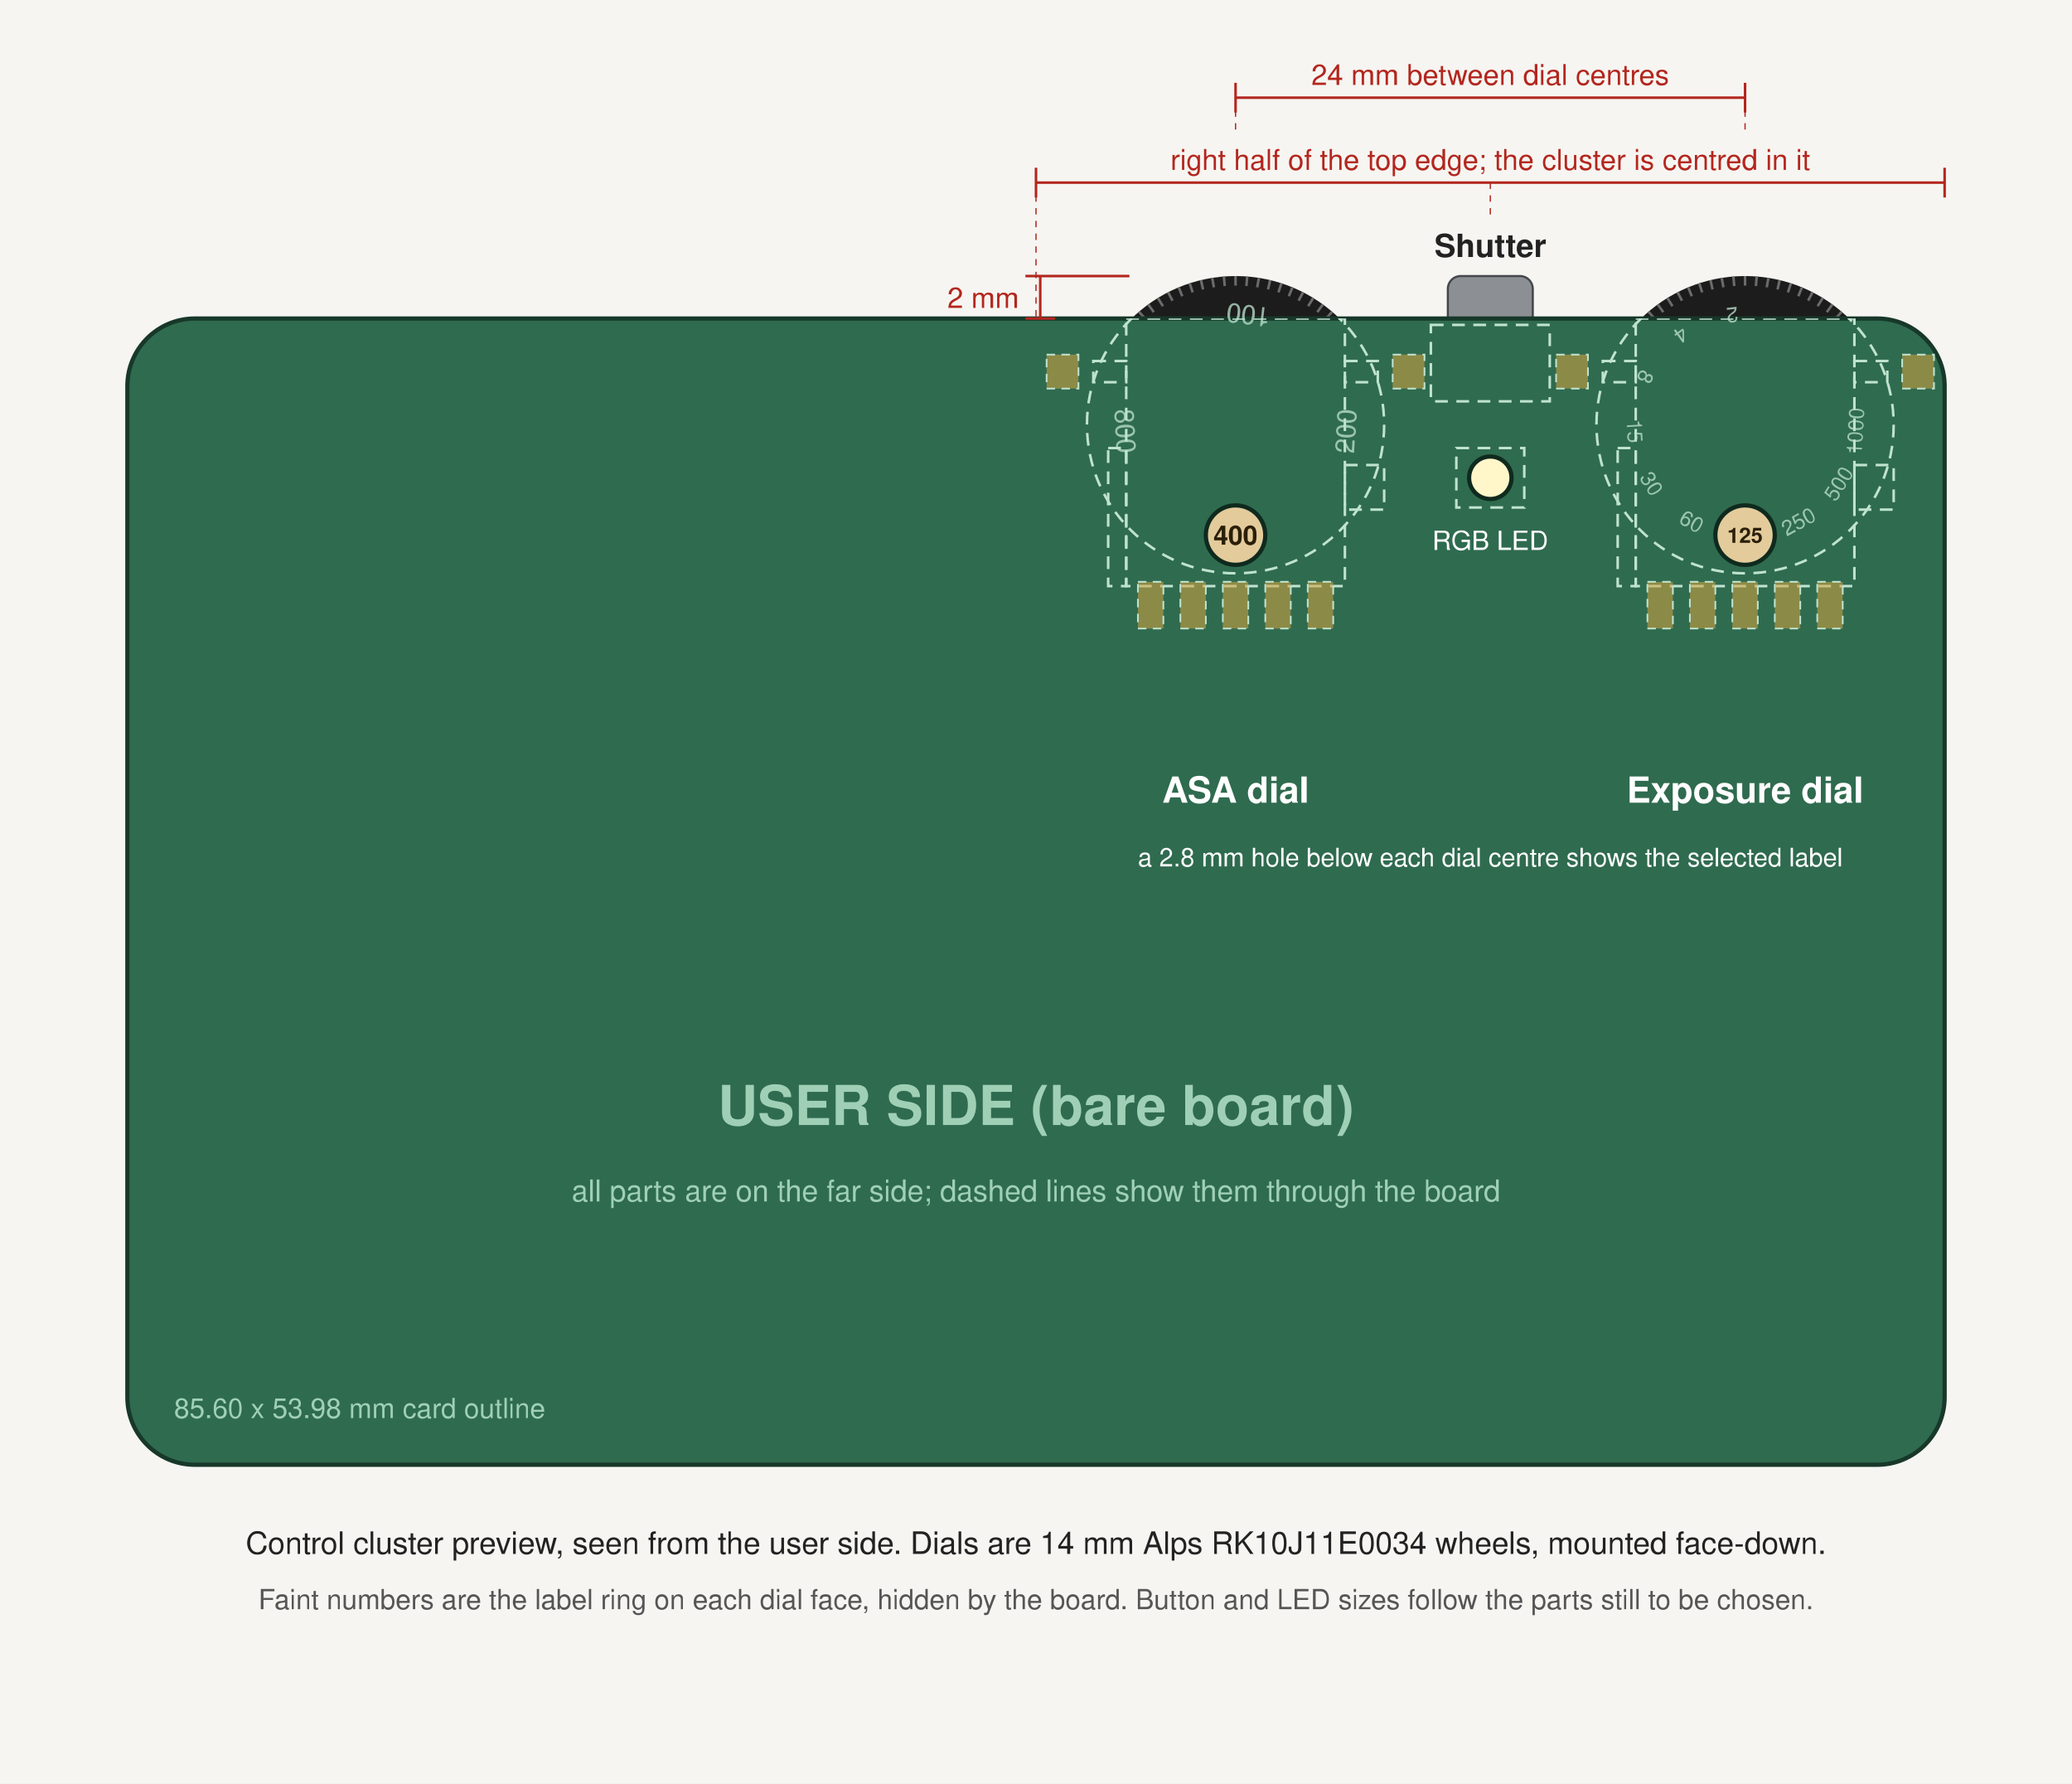
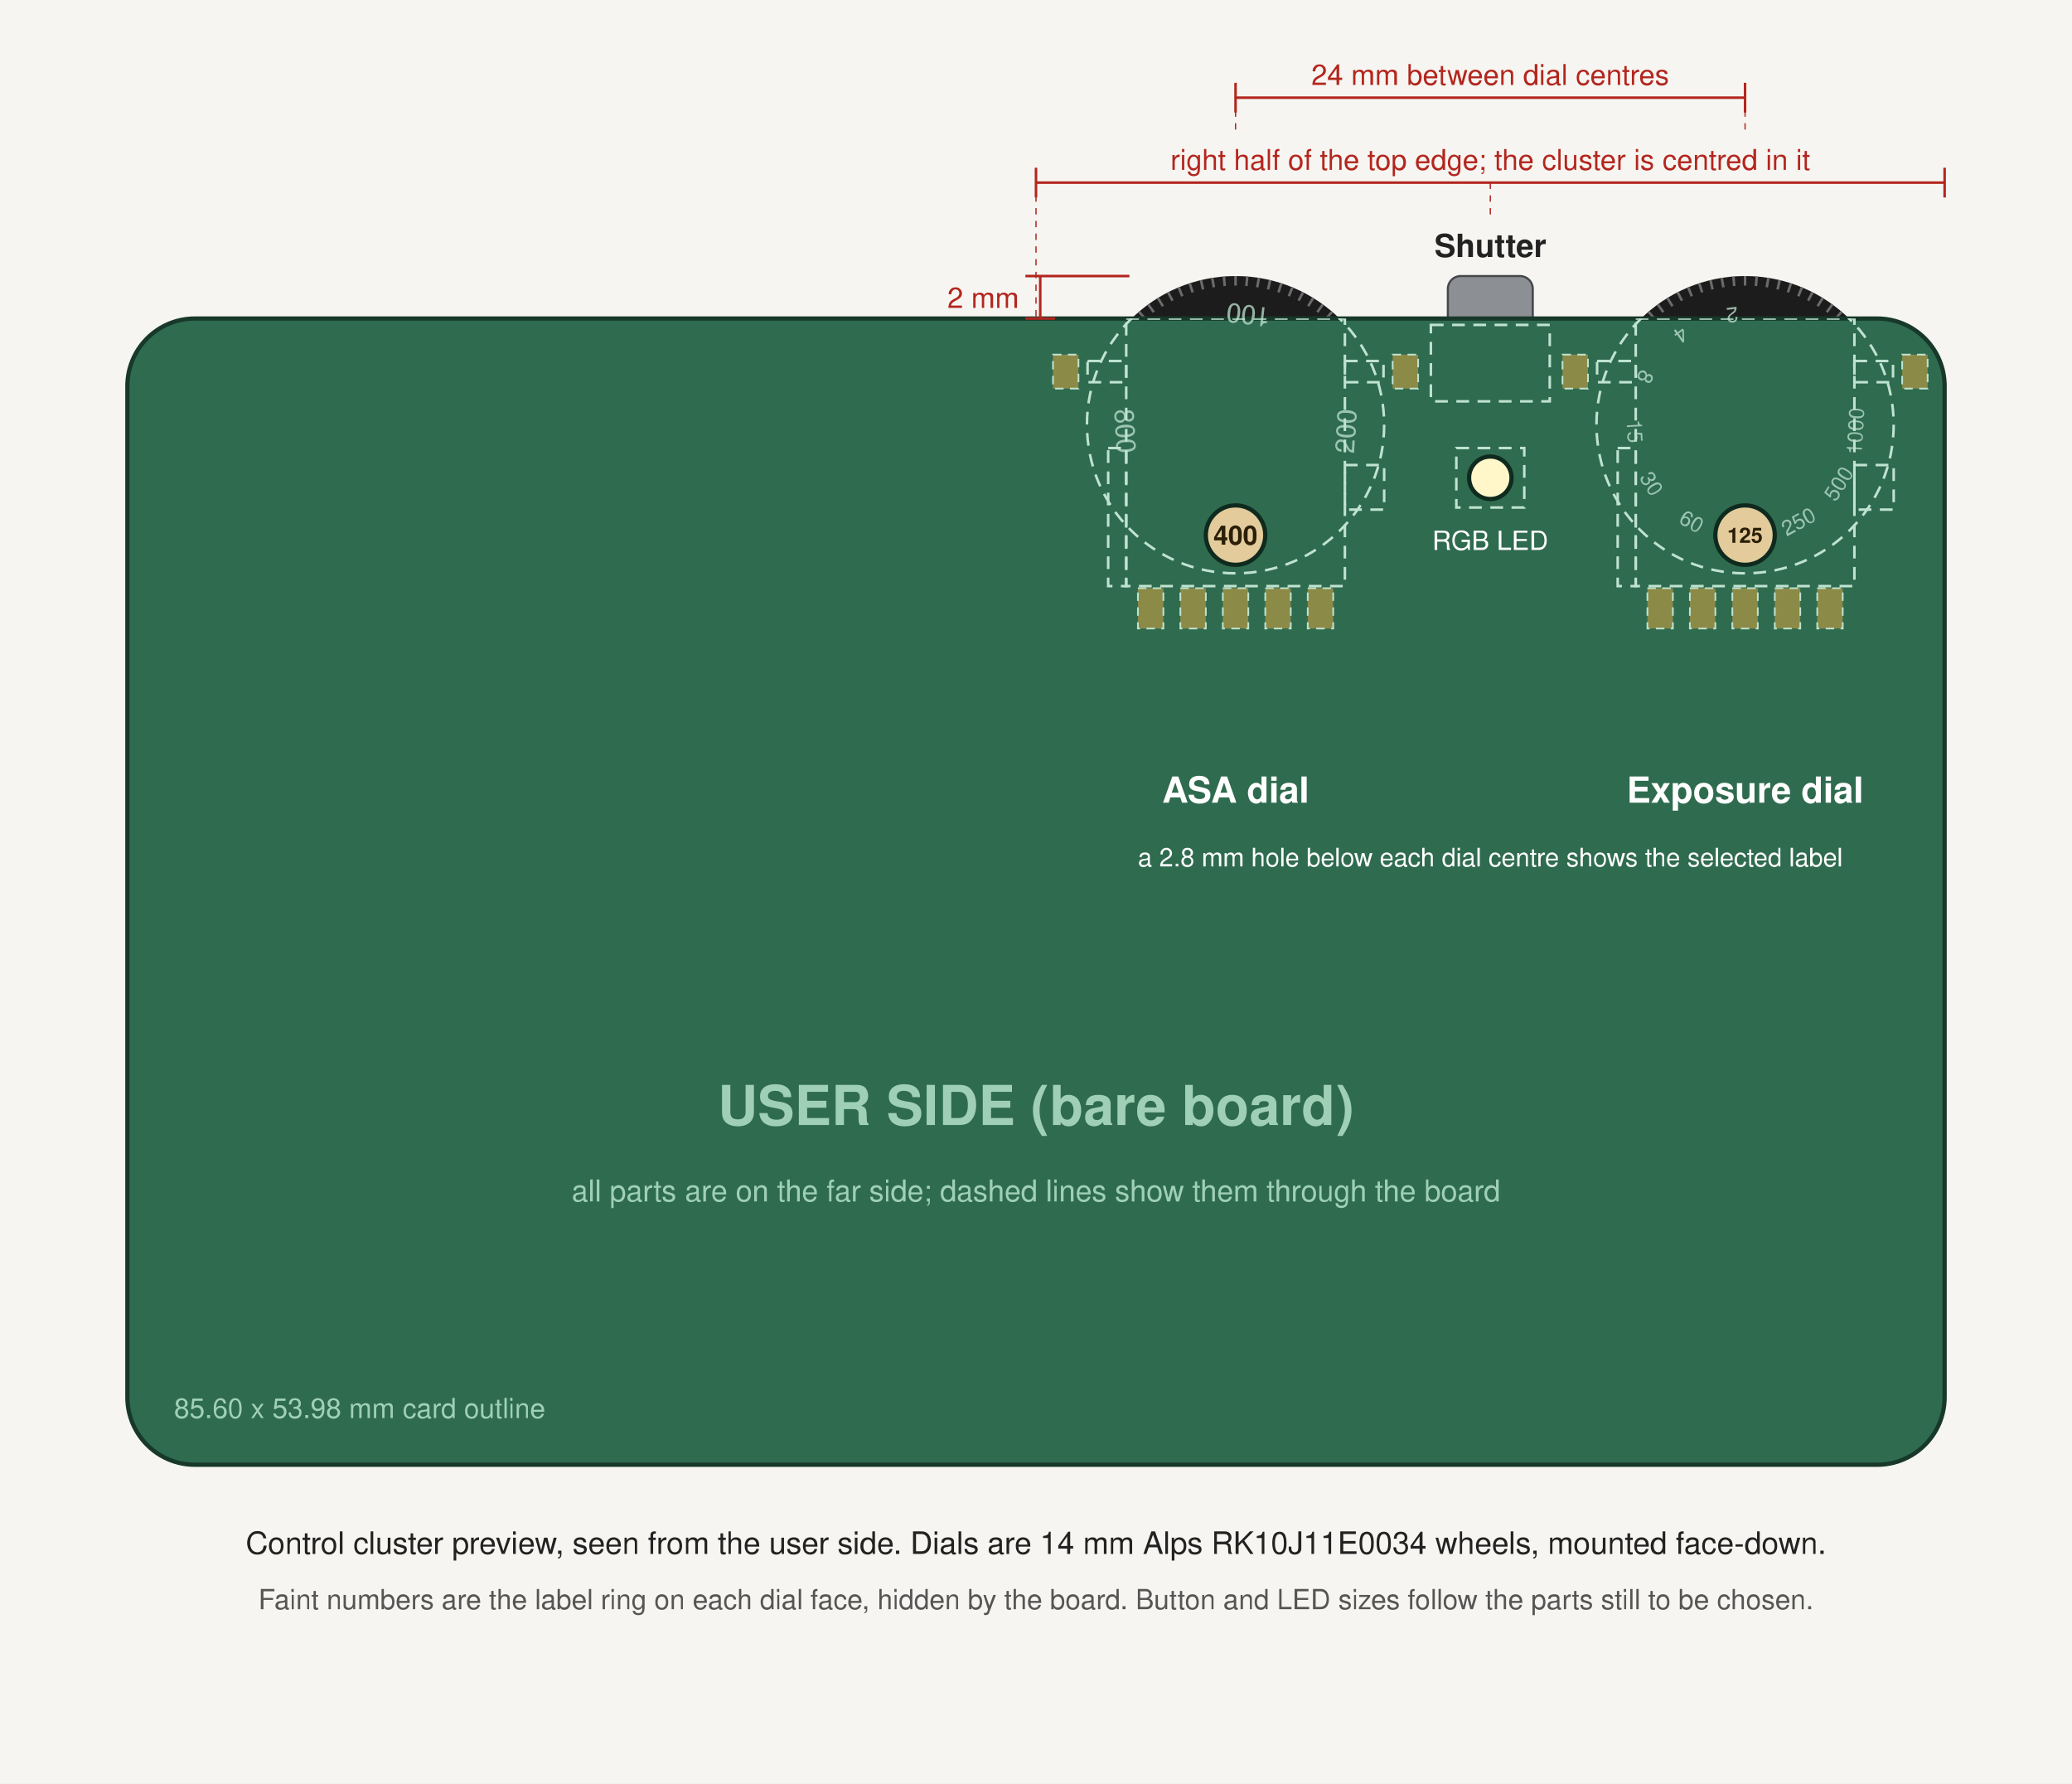
<svg xmlns="http://www.w3.org/2000/svg" width="1073.6" height="923.78" viewBox="-6 -15 97.6 83.98" font-family="Helvetica, Arial, sans-serif">
  <rect x="-6" y="-15" width="97.6" height="83.98" fill="#f6f5f1" />
  <defs>
    <clipPath id="above">
      <rect x="-10" y="-20" width="120" height="20" />
    </clipPath>
    <clipPath id="board">
      <rect x="0" y="0" width="85.6" height="53.98" rx="3.18" />
    </clipPath>
  </defs>
  <g clip-path="url(#above)">
    <circle cx="52.2" cy="5" r="7" fill="#1c1c1c" />
    <path d="M52.2 11.55 L52.2 12" stroke="#6b6b6b" stroke-width="0.12" />
    <path d="M51.69 11.53 L51.65 11.98" stroke="#6b6b6b" stroke-width="0.12" />
    <path d="M51.18 11.47 L51.1 11.91" stroke="#6b6b6b" stroke-width="0.12" />
    <path d="M50.67 11.37 L50.57 11.81" stroke="#6b6b6b" stroke-width="0.12" />
    <path d="M50.18 11.23 L50.04 11.66" stroke="#6b6b6b" stroke-width="0.12" />
    <path d="M49.69 11.05 L49.52 11.47" stroke="#6b6b6b" stroke-width="0.12" />
    <path d="M49.23 10.84 L49.02 11.24" stroke="#6b6b6b" stroke-width="0.12" />
    <path d="M48.78 10.58 L48.54 10.97" stroke="#6b6b6b" stroke-width="0.12" />
    <path d="M48.35 10.3 L48.09 10.66" stroke="#6b6b6b" stroke-width="0.12" />
    <path d="M47.95 9.98 L47.65 10.32" stroke="#6b6b6b" stroke-width="0.12" />
    <path d="M47.57 9.63 L47.25 9.95" stroke="#6b6b6b" stroke-width="0.12" />
    <path d="M47.22 9.25 L46.88 9.55" stroke="#6b6b6b" stroke-width="0.12" />
    <path d="M46.9 8.85 L46.54 9.11" stroke="#6b6b6b" stroke-width="0.12" />
    <path d="M46.62 8.42 L46.23 8.66" stroke="#6b6b6b" stroke-width="0.12" />
    <path d="M46.36 7.97 L45.96 8.18" stroke="#6b6b6b" stroke-width="0.12" />
    <path d="M46.15 7.51 L45.73 7.68" stroke="#6b6b6b" stroke-width="0.12" />
    <path d="M45.97 7.02 L45.54 7.16" stroke="#6b6b6b" stroke-width="0.12" />
    <path d="M45.83 6.53 L45.39 6.63" stroke="#6b6b6b" stroke-width="0.12" />
    <path d="M45.73 6.02 L45.29 6.1" stroke="#6b6b6b" stroke-width="0.12" />
    <path d="M45.67 5.51 L45.22 5.55" stroke="#6b6b6b" stroke-width="0.12" />
    <path d="M45.65 5 L45.2 5" stroke="#6b6b6b" stroke-width="0.12" />
    <path d="M45.67 4.49 L45.22 4.45" stroke="#6b6b6b" stroke-width="0.12" />
    <path d="M45.73 3.98 L45.29 3.9" stroke="#6b6b6b" stroke-width="0.12" />
    <path d="M45.83 3.47 L45.39 3.37" stroke="#6b6b6b" stroke-width="0.12" />
    <path d="M45.97 2.98 L45.54 2.84" stroke="#6b6b6b" stroke-width="0.12" />
    <path d="M46.15 2.49 L45.73 2.32" stroke="#6b6b6b" stroke-width="0.12" />
    <path d="M46.36 2.03 L45.96 1.82" stroke="#6b6b6b" stroke-width="0.12" />
    <path d="M46.62 1.58 L46.23 1.34" stroke="#6b6b6b" stroke-width="0.12" />
    <path d="M46.9 1.15 L46.54 0.89" stroke="#6b6b6b" stroke-width="0.12" />
    <path d="M47.22 0.75 L46.88 0.45" stroke="#6b6b6b" stroke-width="0.12" />
    <path d="M47.57 0.37 L47.25 0.05" stroke="#6b6b6b" stroke-width="0.12" />
    <path d="M47.95 0.02 L47.65 -0.32" stroke="#6b6b6b" stroke-width="0.12" />
    <path d="M48.35 -0.3 L48.09 -0.66" stroke="#6b6b6b" stroke-width="0.12" />
    <path d="M48.78 -0.58 L48.54 -0.97" stroke="#6b6b6b" stroke-width="0.12" />
    <path d="M49.23 -0.84 L49.02 -1.24" stroke="#6b6b6b" stroke-width="0.12" />
    <path d="M49.69 -1.05 L49.52 -1.47" stroke="#6b6b6b" stroke-width="0.12" />
    <path d="M50.18 -1.23 L50.04 -1.66" stroke="#6b6b6b" stroke-width="0.12" />
    <path d="M50.67 -1.37 L50.57 -1.81" stroke="#6b6b6b" stroke-width="0.12" />
    <path d="M51.18 -1.47 L51.1 -1.91" stroke="#6b6b6b" stroke-width="0.12" />
    <path d="M51.69 -1.53 L51.65 -1.98" stroke="#6b6b6b" stroke-width="0.12" />
    <path d="M52.2 -1.55 L52.2 -2" stroke="#6b6b6b" stroke-width="0.12" />
    <path d="M52.71 -1.53 L52.75 -1.98" stroke="#6b6b6b" stroke-width="0.12" />
    <path d="M53.22 -1.47 L53.3 -1.91" stroke="#6b6b6b" stroke-width="0.12" />
    <path d="M53.73 -1.37 L53.83 -1.81" stroke="#6b6b6b" stroke-width="0.12" />
    <path d="M54.22 -1.23 L54.36 -1.66" stroke="#6b6b6b" stroke-width="0.12" />
    <path d="M54.71 -1.05 L54.88 -1.47" stroke="#6b6b6b" stroke-width="0.12" />
    <path d="M55.17 -0.84 L55.38 -1.24" stroke="#6b6b6b" stroke-width="0.12" />
    <path d="M55.62 -0.58 L55.86 -0.97" stroke="#6b6b6b" stroke-width="0.12" />
    <path d="M56.05 -0.3 L56.31 -0.66" stroke="#6b6b6b" stroke-width="0.12" />
    <path d="M56.45 0.02 L56.75 -0.32" stroke="#6b6b6b" stroke-width="0.12" />
    <path d="M56.83 0.37 L57.15 0.05" stroke="#6b6b6b" stroke-width="0.12" />
    <path d="M57.18 0.75 L57.52 0.45" stroke="#6b6b6b" stroke-width="0.12" />
    <path d="M57.5 1.15 L57.86 0.89" stroke="#6b6b6b" stroke-width="0.12" />
    <path d="M57.78 1.58 L58.17 1.34" stroke="#6b6b6b" stroke-width="0.12" />
    <path d="M58.04 2.03 L58.44 1.82" stroke="#6b6b6b" stroke-width="0.12" />
    <path d="M58.25 2.49 L58.67 2.32" stroke="#6b6b6b" stroke-width="0.12" />
    <path d="M58.43 2.98 L58.86 2.84" stroke="#6b6b6b" stroke-width="0.12" />
    <path d="M58.57 3.47 L59.01 3.37" stroke="#6b6b6b" stroke-width="0.12" />
    <path d="M58.67 3.98 L59.11 3.9" stroke="#6b6b6b" stroke-width="0.12" />
    <path d="M58.73 4.49 L59.18 4.45" stroke="#6b6b6b" stroke-width="0.12" />
    <path d="M58.75 5 L59.2 5" stroke="#6b6b6b" stroke-width="0.12" />
    <path d="M58.73 5.51 L59.18 5.55" stroke="#6b6b6b" stroke-width="0.12" />
    <path d="M58.67 6.02 L59.11 6.1" stroke="#6b6b6b" stroke-width="0.12" />
    <path d="M58.57 6.53 L59.01 6.63" stroke="#6b6b6b" stroke-width="0.12" />
    <path d="M58.43 7.02 L58.86 7.16" stroke="#6b6b6b" stroke-width="0.12" />
    <path d="M58.25 7.51 L58.67 7.68" stroke="#6b6b6b" stroke-width="0.12" />
    <path d="M58.04 7.97 L58.44 8.18" stroke="#6b6b6b" stroke-width="0.12" />
    <path d="M57.78 8.42 L58.17 8.66" stroke="#6b6b6b" stroke-width="0.12" />
    <path d="M57.5 8.85 L57.86 9.11" stroke="#6b6b6b" stroke-width="0.12" />
    <path d="M57.18 9.25 L57.52 9.55" stroke="#6b6b6b" stroke-width="0.12" />
    <path d="M56.83 9.63 L57.15 9.95" stroke="#6b6b6b" stroke-width="0.12" />
    <path d="M56.45 9.98 L56.75 10.32" stroke="#6b6b6b" stroke-width="0.12" />
    <path d="M56.05 10.3 L56.31 10.66" stroke="#6b6b6b" stroke-width="0.12" />
    <path d="M55.62 10.58 L55.86 10.97" stroke="#6b6b6b" stroke-width="0.12" />
    <path d="M55.17 10.84 L55.38 11.24" stroke="#6b6b6b" stroke-width="0.12" />
    <path d="M54.71 11.05 L54.88 11.47" stroke="#6b6b6b" stroke-width="0.12" />
    <path d="M54.22 11.23 L54.36 11.66" stroke="#6b6b6b" stroke-width="0.12" />
    <path d="M53.73 11.37 L53.83 11.81" stroke="#6b6b6b" stroke-width="0.12" />
    <path d="M53.22 11.47 L53.3 11.91" stroke="#6b6b6b" stroke-width="0.12" />
    <path d="M52.71 11.53 L52.75 11.98" stroke="#6b6b6b" stroke-width="0.12" />
    <path d="M52.2 11.55 L52.2 12" stroke="#6b6b6b" stroke-width="0.12" />
  </g>
  <g clip-path="url(#above)">
    <circle cx="76.2" cy="5" r="7" fill="#1c1c1c" />
    <path d="M76.2 11.55 L76.2 12" stroke="#6b6b6b" stroke-width="0.12" />
    <path d="M75.69 11.53 L75.65 11.98" stroke="#6b6b6b" stroke-width="0.12" />
    <path d="M75.18 11.47 L75.1 11.91" stroke="#6b6b6b" stroke-width="0.12" />
    <path d="M74.67 11.37 L74.57 11.81" stroke="#6b6b6b" stroke-width="0.12" />
    <path d="M74.18 11.23 L74.04 11.66" stroke="#6b6b6b" stroke-width="0.12" />
    <path d="M73.69 11.05 L73.52 11.47" stroke="#6b6b6b" stroke-width="0.12" />
    <path d="M73.23 10.84 L73.02 11.24" stroke="#6b6b6b" stroke-width="0.12" />
    <path d="M72.78 10.58 L72.54 10.97" stroke="#6b6b6b" stroke-width="0.12" />
    <path d="M72.35 10.3 L72.09 10.66" stroke="#6b6b6b" stroke-width="0.12" />
    <path d="M71.95 9.98 L71.65 10.32" stroke="#6b6b6b" stroke-width="0.12" />
    <path d="M71.57 9.63 L71.25 9.95" stroke="#6b6b6b" stroke-width="0.12" />
    <path d="M71.22 9.25 L70.88 9.55" stroke="#6b6b6b" stroke-width="0.12" />
    <path d="M70.9 8.85 L70.54 9.11" stroke="#6b6b6b" stroke-width="0.12" />
    <path d="M70.62 8.42 L70.23 8.66" stroke="#6b6b6b" stroke-width="0.12" />
    <path d="M70.36 7.97 L69.96 8.18" stroke="#6b6b6b" stroke-width="0.12" />
    <path d="M70.15 7.51 L69.73 7.68" stroke="#6b6b6b" stroke-width="0.12" />
    <path d="M69.97 7.02 L69.54 7.16" stroke="#6b6b6b" stroke-width="0.12" />
    <path d="M69.83 6.53 L69.39 6.63" stroke="#6b6b6b" stroke-width="0.12" />
    <path d="M69.73 6.02 L69.29 6.1" stroke="#6b6b6b" stroke-width="0.12" />
    <path d="M69.67 5.51 L69.22 5.55" stroke="#6b6b6b" stroke-width="0.12" />
    <path d="M69.65 5 L69.2 5" stroke="#6b6b6b" stroke-width="0.12" />
    <path d="M69.67 4.49 L69.22 4.45" stroke="#6b6b6b" stroke-width="0.12" />
    <path d="M69.73 3.98 L69.29 3.9" stroke="#6b6b6b" stroke-width="0.12" />
    <path d="M69.83 3.47 L69.39 3.37" stroke="#6b6b6b" stroke-width="0.12" />
    <path d="M69.97 2.98 L69.54 2.84" stroke="#6b6b6b" stroke-width="0.12" />
    <path d="M70.15 2.49 L69.73 2.32" stroke="#6b6b6b" stroke-width="0.12" />
    <path d="M70.36 2.03 L69.96 1.82" stroke="#6b6b6b" stroke-width="0.12" />
    <path d="M70.62 1.58 L70.23 1.34" stroke="#6b6b6b" stroke-width="0.12" />
    <path d="M70.9 1.15 L70.54 0.89" stroke="#6b6b6b" stroke-width="0.12" />
    <path d="M71.22 0.75 L70.88 0.45" stroke="#6b6b6b" stroke-width="0.12" />
    <path d="M71.57 0.37 L71.25 0.05" stroke="#6b6b6b" stroke-width="0.12" />
    <path d="M71.95 0.02 L71.65 -0.32" stroke="#6b6b6b" stroke-width="0.12" />
    <path d="M72.35 -0.3 L72.09 -0.66" stroke="#6b6b6b" stroke-width="0.12" />
    <path d="M72.78 -0.58 L72.54 -0.97" stroke="#6b6b6b" stroke-width="0.12" />
    <path d="M73.23 -0.84 L73.02 -1.24" stroke="#6b6b6b" stroke-width="0.12" />
    <path d="M73.69 -1.05 L73.52 -1.47" stroke="#6b6b6b" stroke-width="0.12" />
    <path d="M74.18 -1.23 L74.04 -1.66" stroke="#6b6b6b" stroke-width="0.12" />
    <path d="M74.67 -1.37 L74.57 -1.81" stroke="#6b6b6b" stroke-width="0.12" />
    <path d="M75.18 -1.47 L75.1 -1.91" stroke="#6b6b6b" stroke-width="0.12" />
    <path d="M75.69 -1.53 L75.65 -1.98" stroke="#6b6b6b" stroke-width="0.12" />
    <path d="M76.2 -1.55 L76.2 -2" stroke="#6b6b6b" stroke-width="0.12" />
    <path d="M76.71 -1.53 L76.75 -1.98" stroke="#6b6b6b" stroke-width="0.12" />
    <path d="M77.22 -1.47 L77.3 -1.91" stroke="#6b6b6b" stroke-width="0.12" />
    <path d="M77.73 -1.37 L77.83 -1.81" stroke="#6b6b6b" stroke-width="0.12" />
    <path d="M78.22 -1.23 L78.36 -1.66" stroke="#6b6b6b" stroke-width="0.12" />
    <path d="M78.71 -1.05 L78.88 -1.47" stroke="#6b6b6b" stroke-width="0.12" />
    <path d="M79.17 -0.84 L79.38 -1.24" stroke="#6b6b6b" stroke-width="0.12" />
    <path d="M79.62 -0.58 L79.86 -0.97" stroke="#6b6b6b" stroke-width="0.12" />
    <path d="M80.05 -0.3 L80.31 -0.66" stroke="#6b6b6b" stroke-width="0.12" />
    <path d="M80.45 0.02 L80.75 -0.32" stroke="#6b6b6b" stroke-width="0.12" />
    <path d="M80.83 0.37 L81.15 0.05" stroke="#6b6b6b" stroke-width="0.12" />
    <path d="M81.18 0.75 L81.52 0.45" stroke="#6b6b6b" stroke-width="0.12" />
    <path d="M81.5 1.15 L81.86 0.89" stroke="#6b6b6b" stroke-width="0.12" />
    <path d="M81.78 1.58 L82.17 1.34" stroke="#6b6b6b" stroke-width="0.12" />
    <path d="M82.04 2.03 L82.44 1.82" stroke="#6b6b6b" stroke-width="0.12" />
    <path d="M82.25 2.49 L82.67 2.32" stroke="#6b6b6b" stroke-width="0.12" />
    <path d="M82.43 2.98 L82.86 2.84" stroke="#6b6b6b" stroke-width="0.12" />
    <path d="M82.57 3.47 L83.01 3.37" stroke="#6b6b6b" stroke-width="0.12" />
    <path d="M82.67 3.98 L83.11 3.9" stroke="#6b6b6b" stroke-width="0.12" />
    <path d="M82.73 4.49 L83.18 4.45" stroke="#6b6b6b" stroke-width="0.12" />
    <path d="M82.75 5 L83.2 5" stroke="#6b6b6b" stroke-width="0.12" />
    <path d="M82.73 5.51 L83.18 5.55" stroke="#6b6b6b" stroke-width="0.12" />
    <path d="M82.67 6.02 L83.11 6.1" stroke="#6b6b6b" stroke-width="0.12" />
    <path d="M82.57 6.53 L83.01 6.63" stroke="#6b6b6b" stroke-width="0.12" />
    <path d="M82.43 7.02 L82.86 7.16" stroke="#6b6b6b" stroke-width="0.12" />
    <path d="M82.25 7.51 L82.67 7.68" stroke="#6b6b6b" stroke-width="0.12" />
    <path d="M82.04 7.97 L82.44 8.18" stroke="#6b6b6b" stroke-width="0.12" />
    <path d="M81.78 8.42 L82.17 8.66" stroke="#6b6b6b" stroke-width="0.12" />
    <path d="M81.5 8.85 L81.86 9.11" stroke="#6b6b6b" stroke-width="0.12" />
    <path d="M81.18 9.25 L81.52 9.55" stroke="#6b6b6b" stroke-width="0.12" />
    <path d="M80.83 9.63 L81.15 9.95" stroke="#6b6b6b" stroke-width="0.12" />
    <path d="M80.45 9.98 L80.75 10.32" stroke="#6b6b6b" stroke-width="0.12" />
    <path d="M80.05 10.3 L80.31 10.66" stroke="#6b6b6b" stroke-width="0.12" />
    <path d="M79.62 10.58 L79.86 10.97" stroke="#6b6b6b" stroke-width="0.12" />
    <path d="M79.17 10.84 L79.38 11.24" stroke="#6b6b6b" stroke-width="0.12" />
    <path d="M78.71 11.05 L78.88 11.47" stroke="#6b6b6b" stroke-width="0.12" />
    <path d="M78.22 11.23 L78.36 11.66" stroke="#6b6b6b" stroke-width="0.12" />
    <path d="M77.73 11.37 L77.83 11.81" stroke="#6b6b6b" stroke-width="0.12" />
    <path d="M77.22 11.47 L77.3 11.91" stroke="#6b6b6b" stroke-width="0.12" />
    <path d="M76.71 11.53 L76.75 11.98" stroke="#6b6b6b" stroke-width="0.12" />
    <path d="M76.2 11.55 L76.2 12" stroke="#6b6b6b" stroke-width="0.12" />
  </g>
  <rect x="62.2" y="-2" width="4" height="2.5" rx="0.6" fill="#8c8f94" stroke="#44474b" stroke-width="0.1" />
  <rect x="0" y="0" width="85.6" height="53.98" rx="3.18" fill="#2f6b4f" stroke="#17382a" stroke-width="0.2" />
  <g clip-path="url(#board)">
    <circle cx="52.2" cy="5" r="7" fill="none" stroke="#bfe3d0" stroke-width="0.12" stroke-dasharray="0.6 0.4" />
    <rect x="47.05" y="0" width="10.3" height="12.6" fill="none" stroke="#bfe3d0" stroke-width="0.12" stroke-dasharray="0.6 0.4" />
    <rect x="46.2" y="6.1" width="0.85" height="6.5" fill="none" stroke="#bfe3d0" stroke-width="0.12" stroke-dasharray="0.6 0.4" />
    <rect x="57.35" y="6.9" width="1.85" height="2.1" fill="none" stroke="#bfe3d0" stroke-width="0.12" stroke-dasharray="0.6 0.4" />
-     <rect x="45.5" y="2" width="1.55" height="1" fill="none" stroke="#bfe3d0" stroke-width="0.12" stroke-dasharray="0.6 0.4" />
-     <rect x="57.35" y="2" width="1.55" height="1" fill="none" stroke="#bfe3d0" stroke-width="0.12" stroke-dasharray="0.6 0.4" />
-     <rect x="47.6" y="12.4" width="1.2" height="2.2" fill="#d9a441" fill-opacity="0.55" stroke="#bfe3d0" stroke-width="0.08" stroke-dasharray="0.4 0.3" />
-     <rect x="49.6" y="12.4" width="1.2" height="2.2" fill="#d9a441" fill-opacity="0.55" stroke="#bfe3d0" stroke-width="0.08" stroke-dasharray="0.4 0.3" />
-     <rect x="51.6" y="12.4" width="1.2" height="2.2" fill="#d9a441" fill-opacity="0.55" stroke="#bfe3d0" stroke-width="0.08" stroke-dasharray="0.4 0.3" />
-     <rect x="53.6" y="12.4" width="1.2" height="2.2" fill="#d9a441" fill-opacity="0.55" stroke="#bfe3d0" stroke-width="0.08" stroke-dasharray="0.4 0.3" />
-     <rect x="55.6" y="12.4" width="1.2" height="2.2" fill="#d9a441" fill-opacity="0.55" stroke="#bfe3d0" stroke-width="0.08" stroke-dasharray="0.4 0.3" />
-     <rect x="43.3" y="1.7" width="1.5" height="1.6" fill="#d9a441" fill-opacity="0.55" stroke="#bfe3d0" stroke-width="0.08" stroke-dasharray="0.4 0.3" />
-     <rect x="59.6" y="1.7" width="1.5" height="1.6" fill="#d9a441" fill-opacity="0.55" stroke="#bfe3d0" stroke-width="0.08" stroke-dasharray="0.4 0.3" />
+     <rect x="45.23" y="2" width="1.82" height="1" fill="none" stroke="#bfe3d0" stroke-width="0.12" stroke-dasharray="0.6 0.4" />
+     <rect x="57.35" y="2" width="1.82" height="1" fill="none" stroke="#bfe3d0" stroke-width="0.12" stroke-dasharray="0.6 0.4" />
+     <rect x="47.6" y="12.7" width="1.2" height="1.9" fill="#d9a441" fill-opacity="0.55" stroke="#bfe3d0" stroke-width="0.08" stroke-dasharray="0.4 0.3" />
+     <rect x="49.6" y="12.7" width="1.2" height="1.9" fill="#d9a441" fill-opacity="0.55" stroke="#bfe3d0" stroke-width="0.08" stroke-dasharray="0.4 0.3" />
+     <rect x="51.6" y="12.7" width="1.2" height="1.9" fill="#d9a441" fill-opacity="0.55" stroke="#bfe3d0" stroke-width="0.08" stroke-dasharray="0.4 0.3" />
+     <rect x="53.6" y="12.7" width="1.2" height="1.9" fill="#d9a441" fill-opacity="0.55" stroke="#bfe3d0" stroke-width="0.08" stroke-dasharray="0.4 0.3" />
+     <rect x="55.6" y="12.7" width="1.2" height="1.9" fill="#d9a441" fill-opacity="0.55" stroke="#bfe3d0" stroke-width="0.08" stroke-dasharray="0.4 0.3" />
+     <rect x="43.6" y="1.7" width="1.2" height="1.6" fill="#d9a441" fill-opacity="0.55" stroke="#bfe3d0" stroke-width="0.08" stroke-dasharray="0.4 0.3" />
+     <rect x="59.6" y="1.7" width="1.2" height="1.6" fill="#d9a441" fill-opacity="0.55" stroke="#bfe3d0" stroke-width="0.08" stroke-dasharray="0.4 0.3" />
    <circle cx="76.2" cy="5" r="7" fill="none" stroke="#bfe3d0" stroke-width="0.12" stroke-dasharray="0.6 0.4" />
    <rect x="71.05" y="0" width="10.3" height="12.6" fill="none" stroke="#bfe3d0" stroke-width="0.12" stroke-dasharray="0.6 0.4" />
    <rect x="70.2" y="6.1" width="0.85" height="6.5" fill="none" stroke="#bfe3d0" stroke-width="0.12" stroke-dasharray="0.6 0.4" />
    <rect x="81.35" y="6.9" width="1.85" height="2.1" fill="none" stroke="#bfe3d0" stroke-width="0.12" stroke-dasharray="0.6 0.4" />
-     <rect x="69.5" y="2" width="1.55" height="1" fill="none" stroke="#bfe3d0" stroke-width="0.12" stroke-dasharray="0.6 0.4" />
-     <rect x="81.35" y="2" width="1.55" height="1" fill="none" stroke="#bfe3d0" stroke-width="0.12" stroke-dasharray="0.6 0.4" />
-     <rect x="71.6" y="12.4" width="1.2" height="2.2" fill="#d9a441" fill-opacity="0.55" stroke="#bfe3d0" stroke-width="0.08" stroke-dasharray="0.4 0.3" />
-     <rect x="73.6" y="12.4" width="1.2" height="2.2" fill="#d9a441" fill-opacity="0.55" stroke="#bfe3d0" stroke-width="0.08" stroke-dasharray="0.4 0.3" />
-     <rect x="75.6" y="12.4" width="1.2" height="2.2" fill="#d9a441" fill-opacity="0.55" stroke="#bfe3d0" stroke-width="0.08" stroke-dasharray="0.4 0.3" />
-     <rect x="77.6" y="12.4" width="1.2" height="2.2" fill="#d9a441" fill-opacity="0.55" stroke="#bfe3d0" stroke-width="0.08" stroke-dasharray="0.4 0.3" />
-     <rect x="79.6" y="12.4" width="1.2" height="2.2" fill="#d9a441" fill-opacity="0.55" stroke="#bfe3d0" stroke-width="0.08" stroke-dasharray="0.4 0.3" />
-     <rect x="67.3" y="1.7" width="1.5" height="1.6" fill="#d9a441" fill-opacity="0.55" stroke="#bfe3d0" stroke-width="0.08" stroke-dasharray="0.4 0.3" />
-     <rect x="83.6" y="1.7" width="1.5" height="1.6" fill="#d9a441" fill-opacity="0.55" stroke="#bfe3d0" stroke-width="0.08" stroke-dasharray="0.4 0.3" />
+     <rect x="69.23" y="2" width="1.82" height="1" fill="none" stroke="#bfe3d0" stroke-width="0.12" stroke-dasharray="0.6 0.4" />
+     <rect x="81.35" y="2" width="1.82" height="1" fill="none" stroke="#bfe3d0" stroke-width="0.12" stroke-dasharray="0.6 0.4" />
+     <rect x="71.6" y="12.7" width="1.2" height="1.9" fill="#d9a441" fill-opacity="0.55" stroke="#bfe3d0" stroke-width="0.08" stroke-dasharray="0.4 0.3" />
+     <rect x="73.6" y="12.7" width="1.2" height="1.9" fill="#d9a441" fill-opacity="0.55" stroke="#bfe3d0" stroke-width="0.08" stroke-dasharray="0.4 0.3" />
+     <rect x="75.6" y="12.7" width="1.2" height="1.9" fill="#d9a441" fill-opacity="0.55" stroke="#bfe3d0" stroke-width="0.08" stroke-dasharray="0.4 0.3" />
+     <rect x="77.6" y="12.7" width="1.2" height="1.9" fill="#d9a441" fill-opacity="0.55" stroke="#bfe3d0" stroke-width="0.08" stroke-dasharray="0.4 0.3" />
+     <rect x="79.6" y="12.7" width="1.2" height="1.9" fill="#d9a441" fill-opacity="0.55" stroke="#bfe3d0" stroke-width="0.08" stroke-dasharray="0.4 0.3" />
+     <rect x="67.6" y="1.7" width="1.2" height="1.6" fill="#d9a441" fill-opacity="0.55" stroke="#bfe3d0" stroke-width="0.08" stroke-dasharray="0.4 0.3" />
+     <rect x="83.6" y="1.7" width="1.2" height="1.6" fill="#d9a441" fill-opacity="0.55" stroke="#bfe3d0" stroke-width="0.08" stroke-dasharray="0.4 0.3" />
    <rect x="61.4" y="0.3" width="5.6" height="3.6" fill="none" stroke="#bfe3d0" stroke-width="0.12" stroke-dasharray="0.6 0.4" />
    <rect x="62.6" y="6.1" width="3.2" height="2.8" fill="none" stroke="#bfe3d0" stroke-width="0.12" stroke-dasharray="0.6 0.4" />
  </g>
  <circle cx="52.2" cy="10.2" r="1.4" fill="#e3cb9b" stroke="#0f2a1e" stroke-width="0.2" />
  <text x="52.2" y="10.65" font-size="1.25" text-anchor="middle" fill="#bfe3d0" fill-opacity="0.75" transform="rotate(-173.33 52.2 5)">100</text>
  <text x="52.2" y="10.65" font-size="1.25" text-anchor="middle" fill="#bfe3d0" fill-opacity="0.75" transform="rotate(-86.67 52.2 5)">200</text>
  <text x="52.2" y="10.65" font-size="1.25" text-anchor="middle" fill="#2b1f08" font-weight="bold">400</text>
  <text x="52.2" y="10.65" font-size="1.25" text-anchor="middle" fill="#bfe3d0" fill-opacity="0.75" transform="rotate(86.67 52.2 5)">800</text>
  <circle cx="76.2" cy="10.2" r="1.4" fill="#e3cb9b" stroke="#0f2a1e" stroke-width="0.2" />
  <text x="76.2" y="10.56" font-size="1.0" text-anchor="middle" fill="#bfe3d0" fill-opacity="0.75" transform="rotate(-86.67 76.2 5)">1000</text>
  <text x="76.2" y="10.56" font-size="1.0" text-anchor="middle" fill="#bfe3d0" fill-opacity="0.75" transform="rotate(-57.78 76.2 5)">500</text>
  <text x="76.2" y="10.56" font-size="1.0" text-anchor="middle" fill="#bfe3d0" fill-opacity="0.75" transform="rotate(-28.89 76.2 5)">250</text>
  <text x="76.2" y="10.56" font-size="1.0" text-anchor="middle" fill="#2b1f08" font-weight="bold">125</text>
  <text x="76.2" y="10.56" font-size="1.0" text-anchor="middle" fill="#bfe3d0" fill-opacity="0.75" transform="rotate(28.89 76.2 5)">60</text>
  <text x="76.2" y="10.56" font-size="1.0" text-anchor="middle" fill="#bfe3d0" fill-opacity="0.75" transform="rotate(57.78 76.2 5)">30</text>
  <text x="76.2" y="10.56" font-size="1.0" text-anchor="middle" fill="#bfe3d0" fill-opacity="0.75" transform="rotate(86.67 76.2 5)">15</text>
  <text x="76.2" y="10.56" font-size="1.0" text-anchor="middle" fill="#bfe3d0" fill-opacity="0.75" transform="rotate(115.56 76.2 5)">8</text>
  <text x="76.2" y="10.56" font-size="1.0" text-anchor="middle" fill="#bfe3d0" fill-opacity="0.75" transform="rotate(144.44 76.2 5)">4</text>
  <text x="76.2" y="10.56" font-size="1.0" text-anchor="middle" fill="#bfe3d0" fill-opacity="0.75" transform="rotate(173.33 76.2 5)">2</text>
  <circle cx="64.2" cy="7.5" r="1" fill="#fff6c9" stroke="#0f2a1e" stroke-width="0.2" />
  <text x="52.2" y="22.8" font-size="1.7" text-anchor="middle" fill="#ffffff" font-weight="bold">ASA dial</text>
  <text x="76.2" y="22.8" font-size="1.7" text-anchor="middle" fill="#ffffff" font-weight="bold">Exposure dial</text>
  <text x="64.2" y="10.9" font-size="1.25" text-anchor="middle" fill="#ffffff" font-weight="normal">RGB LED</text>
  <text x="64.2" y="-2.9" font-size="1.5" text-anchor="middle" fill="#222222" font-weight="bold">Shutter</text>
  <text x="42.8" y="37.98" font-size="2.6" text-anchor="middle" fill="#9fd0b6" font-weight="bold">USER SIDE (bare board)</text>
  <text x="42.8" y="41.58" font-size="1.4" text-anchor="middle" fill="#9fd0b6" font-weight="normal">all parts are on the far side; dashed lines show them through the board</text>
  <text x="2.2" y="51.78" font-size="1.3" text-anchor="start" fill="#9fd0b6" font-weight="normal">85.60 x 53.98 mm card outline</text>
  <path d="M42.8 -6.4 H85.6 M42.8 -7.1 V-5.7 M85.6 -7.1 V-5.7" stroke="#b3261e" stroke-width="0.12" fill="none" />
  <text x="64.2" y="-7" font-size="1.35" text-anchor="middle" fill="#b3261e" font-weight="normal">right half of the top edge; the cluster is centred in it</text>
  <path d="M52.2 -10.4 H76.2 M52.2 -11.1 V-9.7 M76.2 -11.1 V-9.7" stroke="#b3261e" stroke-width="0.12" fill="none" />
  <text x="64.2" y="-11" font-size="1.35" text-anchor="middle" fill="#b3261e" font-weight="normal">24 mm between dial centres</text>
  <path d="M52.2 -10.4 V-8.8 M76.2 -10.4 V-8.8 M64.2 -6.4 V-4.6 M42.8 -6.4 V0" stroke="#b3261e" stroke-width="0.06" stroke-dasharray="0.3 0.3" />
  <path d="M43 -2 V0 M42.3 -2 H47.2 M42.3 0 H43.7" stroke="#b3261e" stroke-width="0.12" fill="none" />
  <text x="42" y="-0.5" font-size="1.35" text-anchor="end" fill="#b3261e" font-weight="normal">2 mm</text>
  <text x="64.2" y="25.8" font-size="1.2" text-anchor="middle" fill="#ffffff" font-weight="normal">a 2.8 mm hole below each dial centre shows the selected label</text>
  <text x="42.8" y="58.18" font-size="1.45" text-anchor="middle" fill="#222222" font-weight="normal">Control cluster preview, seen from the user side. Dials are 14 mm Alps RK10J11E0034 wheels, mounted face-down.</text>
  <text x="42.8" y="60.78" font-size="1.3" text-anchor="middle" fill="#555555" font-weight="normal">Faint numbers are the label ring on each dial face, hidden by the board. Button and LED sizes follow the parts still to be chosen.</text>
</svg>
